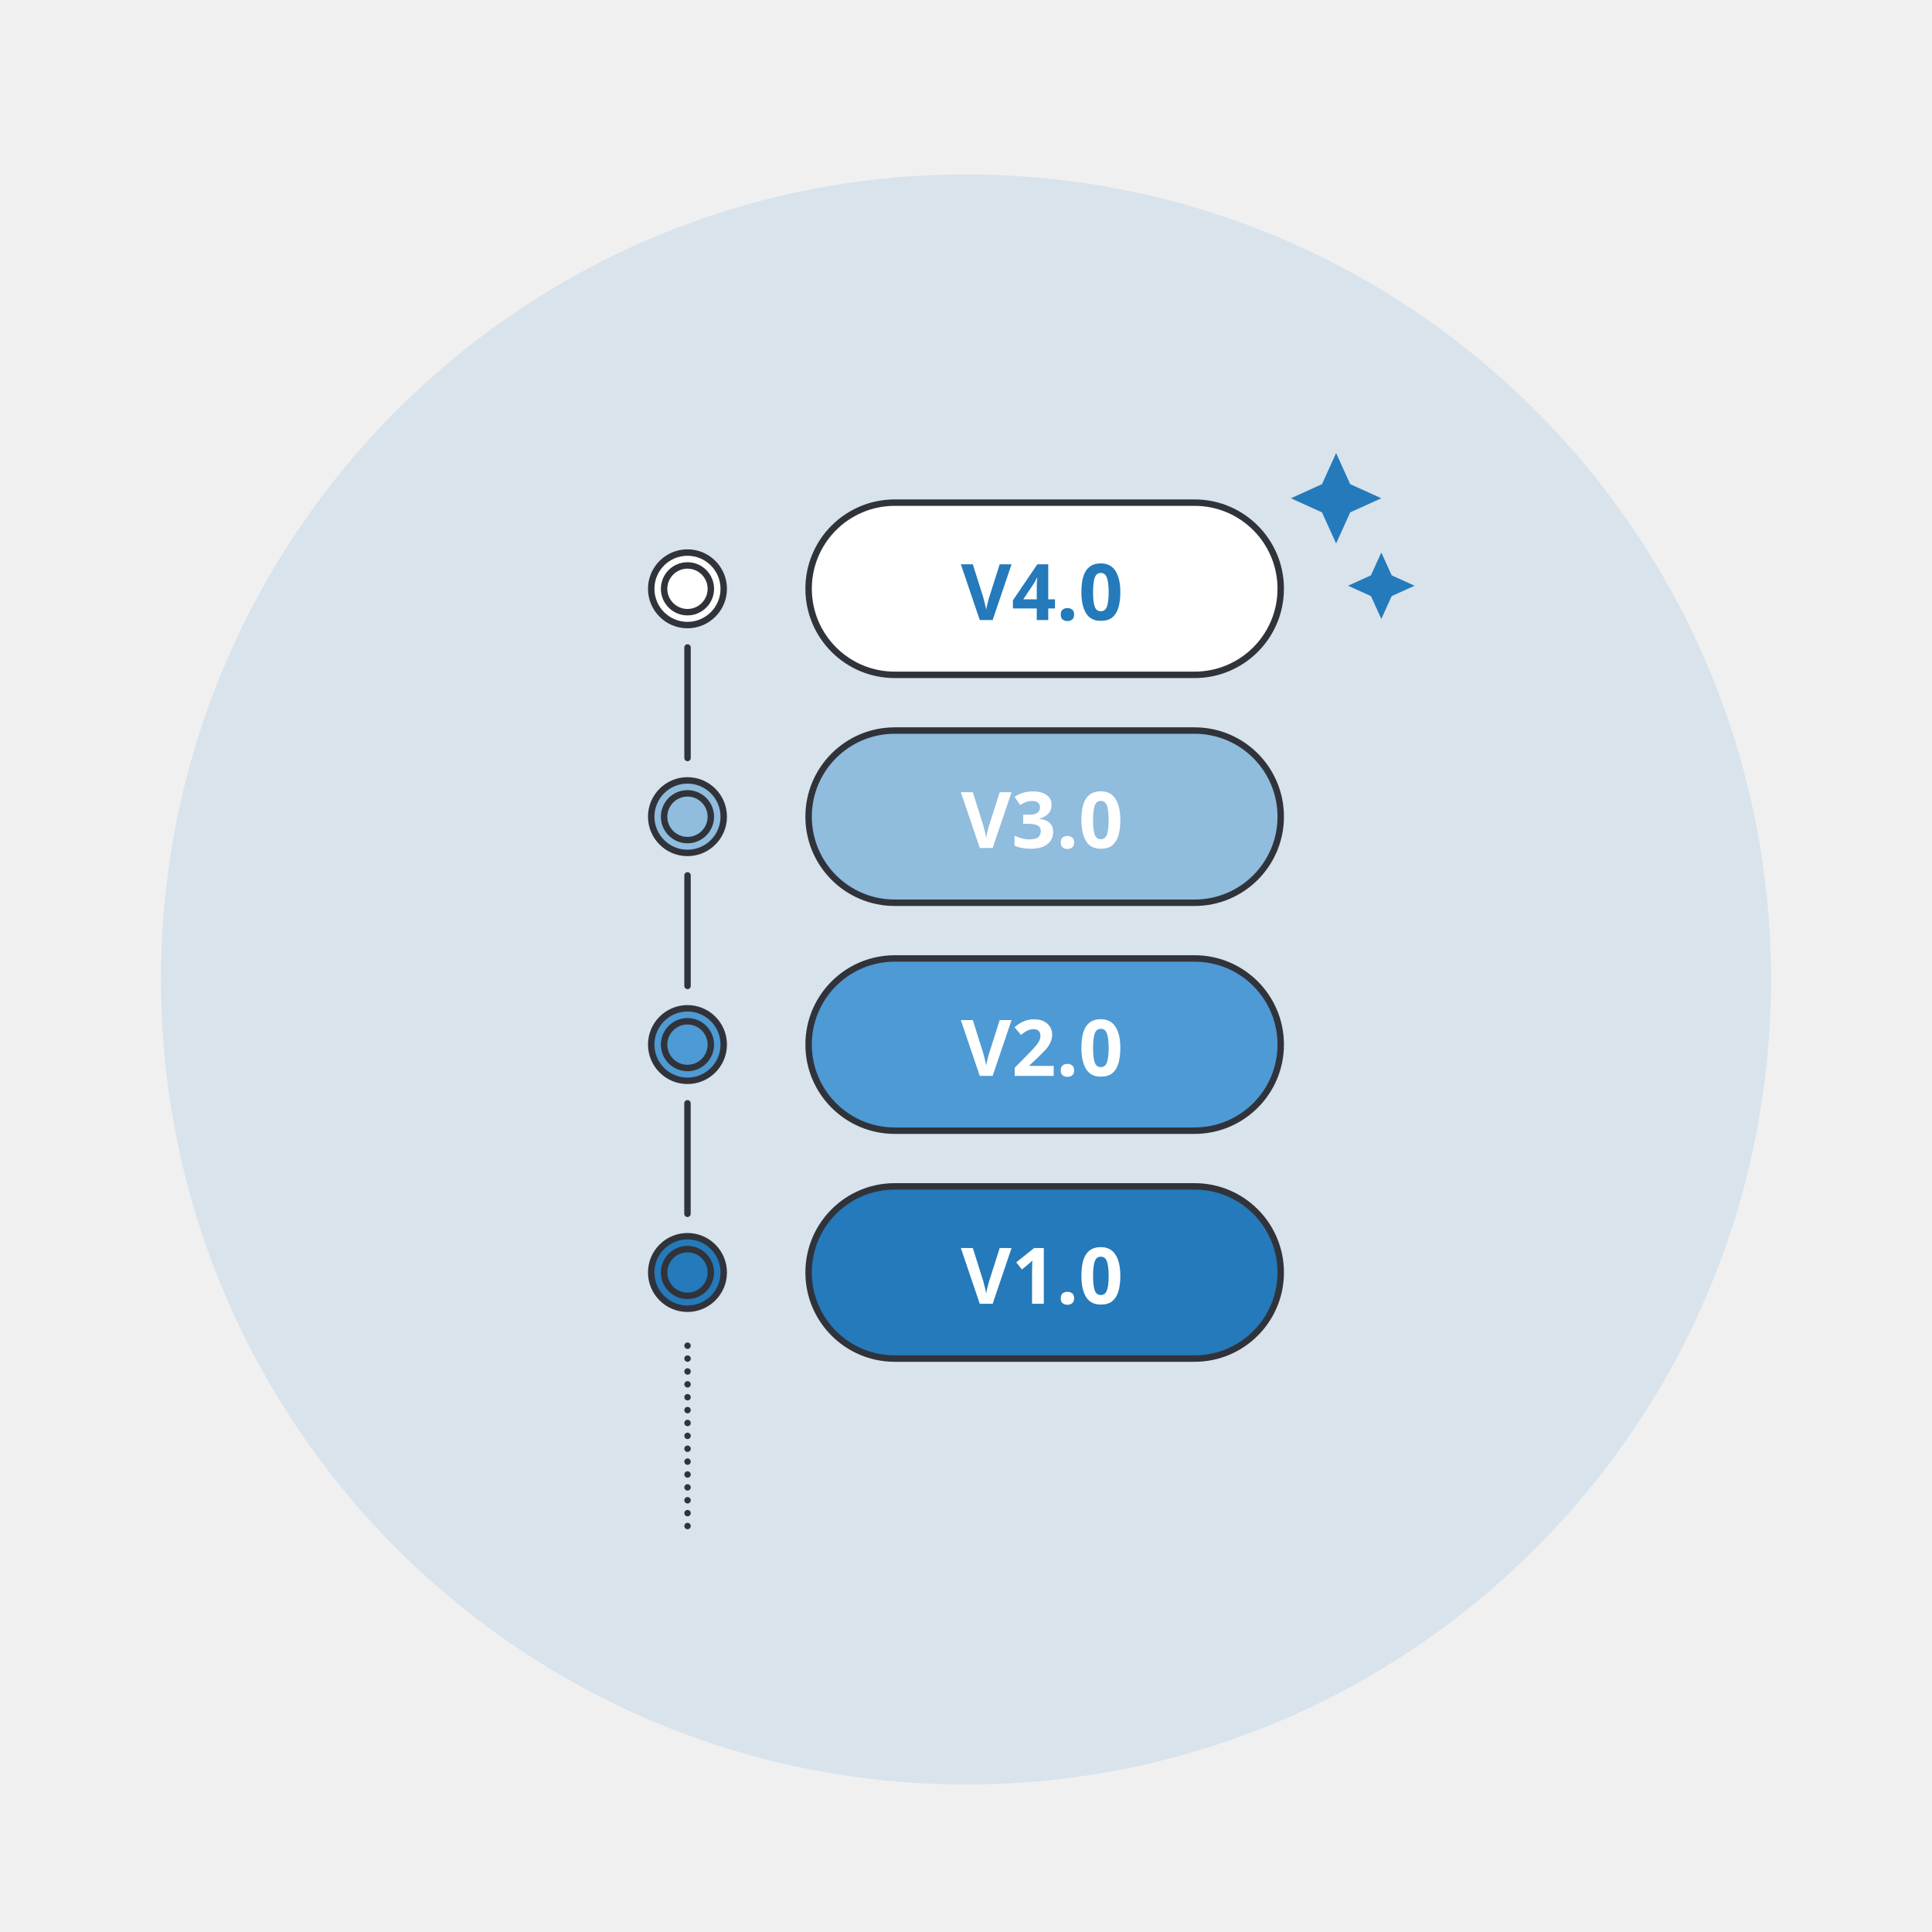
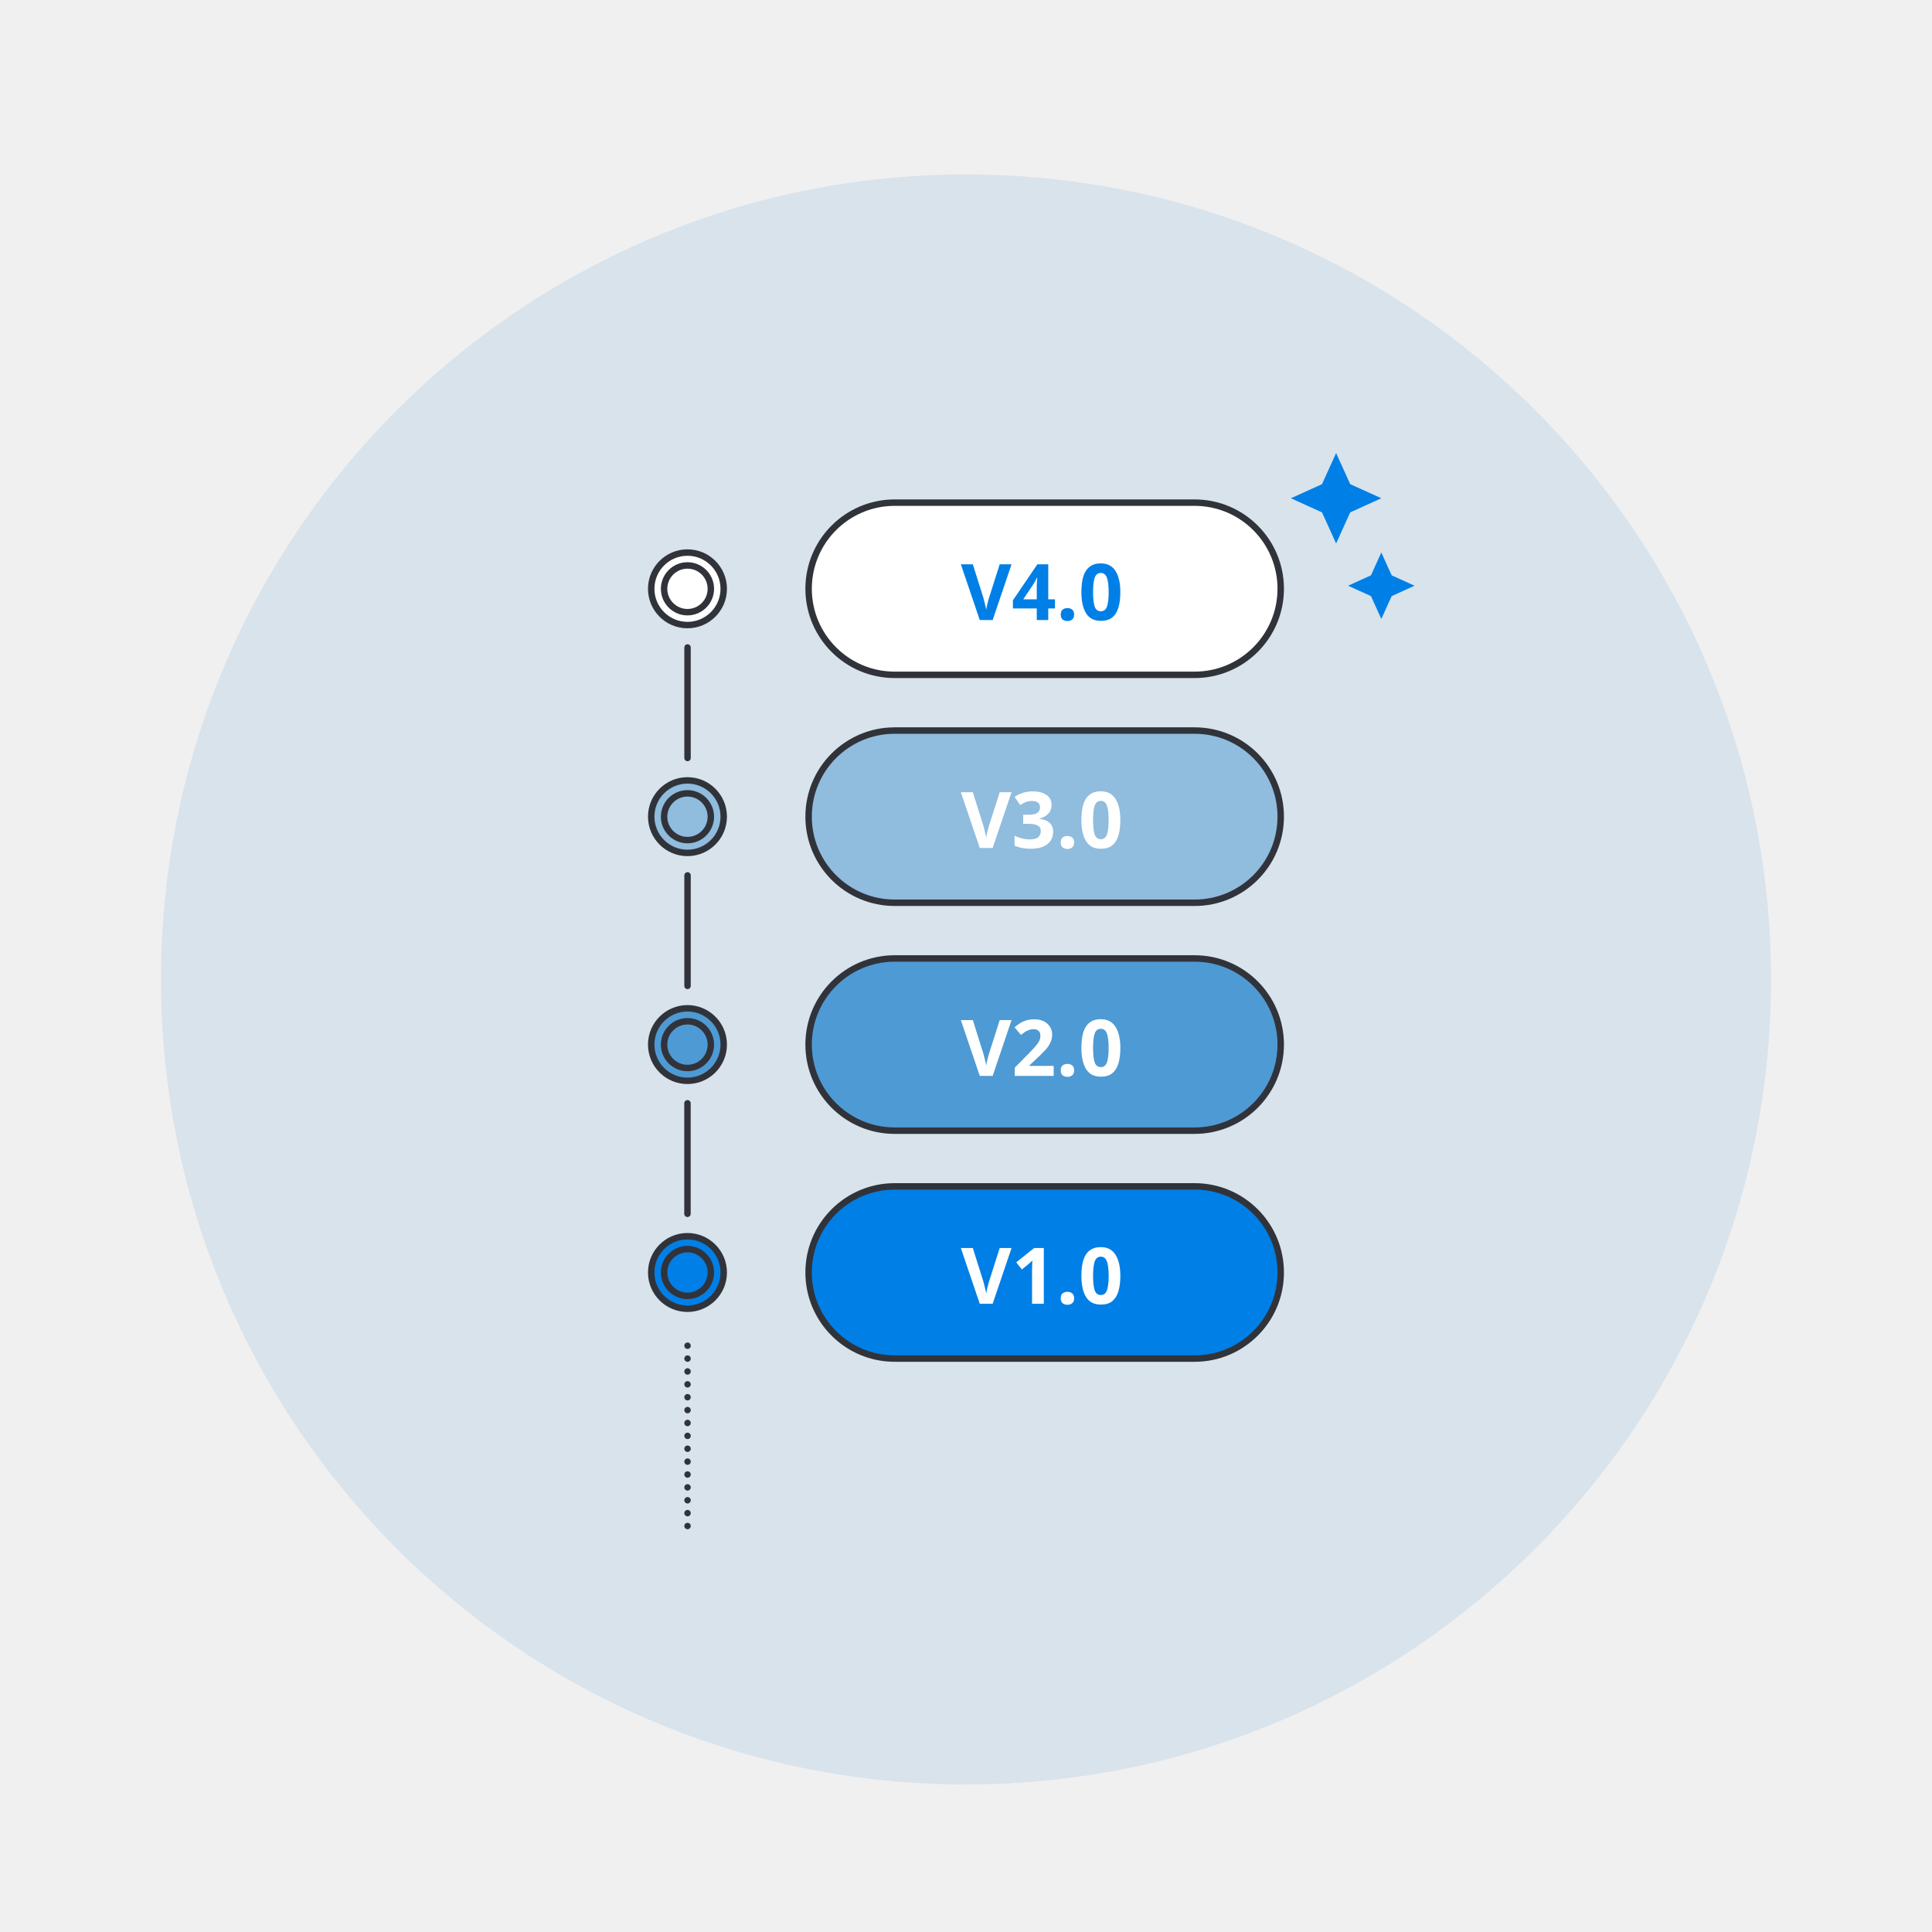
<svg xmlns="http://www.w3.org/2000/svg" id="a" viewBox="0 0 300 300">
  <defs>
-     <style>.b{stroke-linejoin:round;}.b,.c{stroke-linecap:round;}.b,.c,.d,.e,.f,.g{stroke:#31333a;}.b,.h,.e{fill:#90bcde;}.c{fill:none;stroke-dasharray:0 2;}.c,.d,.e,.f,.g{stroke-miterlimit:10;}.h{opacity:.25;}.h,.i{stroke-width:0px;}.d,.j{fill:#fff;}.f,.i,.k{fill:#247aba;}.g{fill:#4e9ad4;}.k,.j{font-family:HONORSansCN-ExtraBold, 'HONOR Sans CN';font-size:12.13px;font-weight:700;}</style>
+     <style>.b{stroke-linejoin:round;}.b,.c{stroke-linecap:round;}.b,.c,.d,.e,.f,.g{stroke:#31333a;}.b,.h,.e{fill:#90bcde;}.c{fill:none;stroke-dasharray:0 2;}.c,.d,.e,.f,.g{stroke-miterlimit:10;}.h{opacity:.25;}.h,.i{stroke-width:0px;}.d,.j{fill:#fff;}.f,.i,.k{fill:#007fe6;}.g{fill:#4e9ad4;}.k,.j{font-family:HONORSansCN-ExtraBold, 'HONOR Sans CN';font-size:12.13px;font-weight:700;}</style>
  </defs>
  <rect class="h" x="25" y="27.09" width="250" height="250" rx="125" ry="125" />
  <circle class="d" cx="106.75" cy="91.43" r="5.63" />
  <path class="d" d="m106.75,95.06c-2,0-3.63-1.63-3.63-3.63s1.63-3.63,3.63-3.63,3.63,1.63,3.63,3.63-1.63,3.63-3.63,3.63Z" />
  <circle class="e" cx="106.75" cy="126.81" r="5.63" />
  <path class="e" d="m106.75,130.45c-2,0-3.63-1.63-3.63-3.63s1.63-3.63,3.63-3.63,3.63,1.63,3.63,3.63-1.63,3.63-3.63,3.63Z" />
  <circle class="g" cx="106.75" cy="162.2" r="5.63" />
  <path class="g" d="m106.75,165.84c-2,0-3.63-1.63-3.63-3.63s1.63-3.63,3.63-3.63,3.63,1.63,3.63,3.63-1.63,3.63-3.63,3.63Z" />
  <circle class="f" cx="106.75" cy="197.59" r="5.63" />
  <path class="f" d="m106.75,201.22c-2,0-3.63-1.63-3.63-3.63s1.63-3.63,3.63-3.63,3.63,1.63,3.63,3.63-1.63,3.63-3.63,3.63Z" />
  <line class="b" x1="106.76" y1="100.54" x2="106.76" y2="117.7" />
  <line class="c" x1="106.76" y1="208.96" x2="106.76" y2="238.44" />
  <line class="b" x1="106.76" y1="135.93" x2="106.76" y2="153.09" />
  <line class="b" x1="106.75" y1="171.32" x2="106.75" y2="188.48" />
  <rect class="d" x="125.56" y="78.05" width="73.31" height="26.74" rx="13.37" ry="13.37" />
  <text class="k" transform="translate(149.2 96.28)">
    <tspan x="0" y="0">V4.0</tspan>
  </text>
  <rect class="e" x="125.56" y="113.44" width="73.31" height="26.74" rx="13.37" ry="13.37" />
  <text class="j" transform="translate(149.2 131.67)">
    <tspan x="0" y="0">V3.0</tspan>
  </text>
  <rect class="g" x="125.56" y="148.83" width="73.31" height="26.74" rx="13.37" ry="13.37" />
  <text class="j" transform="translate(149.2 167.06)">
    <tspan x="0" y="0">V2.0</tspan>
  </text>
  <rect class="f" x="125.56" y="184.22" width="73.31" height="26.74" rx="13.37" ry="13.37" />
  <text class="j" transform="translate(149.2 202.45)">
    <tspan x="0" y="0">V1.0</tspan>
  </text>
  <path class="i" d="m207.47,70.35l-2.19,4.83-4.83,2.19,4.83,2.19,2.19,4.83,2.19-4.83,4.83-2.19-4.83-2.19" />
  <path class="i" d="m214.49,85.79l-1.61,3.55-3.55,1.61,3.55,1.61,1.61,3.55,1.61-3.55,3.55-1.61-3.55-1.61" />
</svg>
